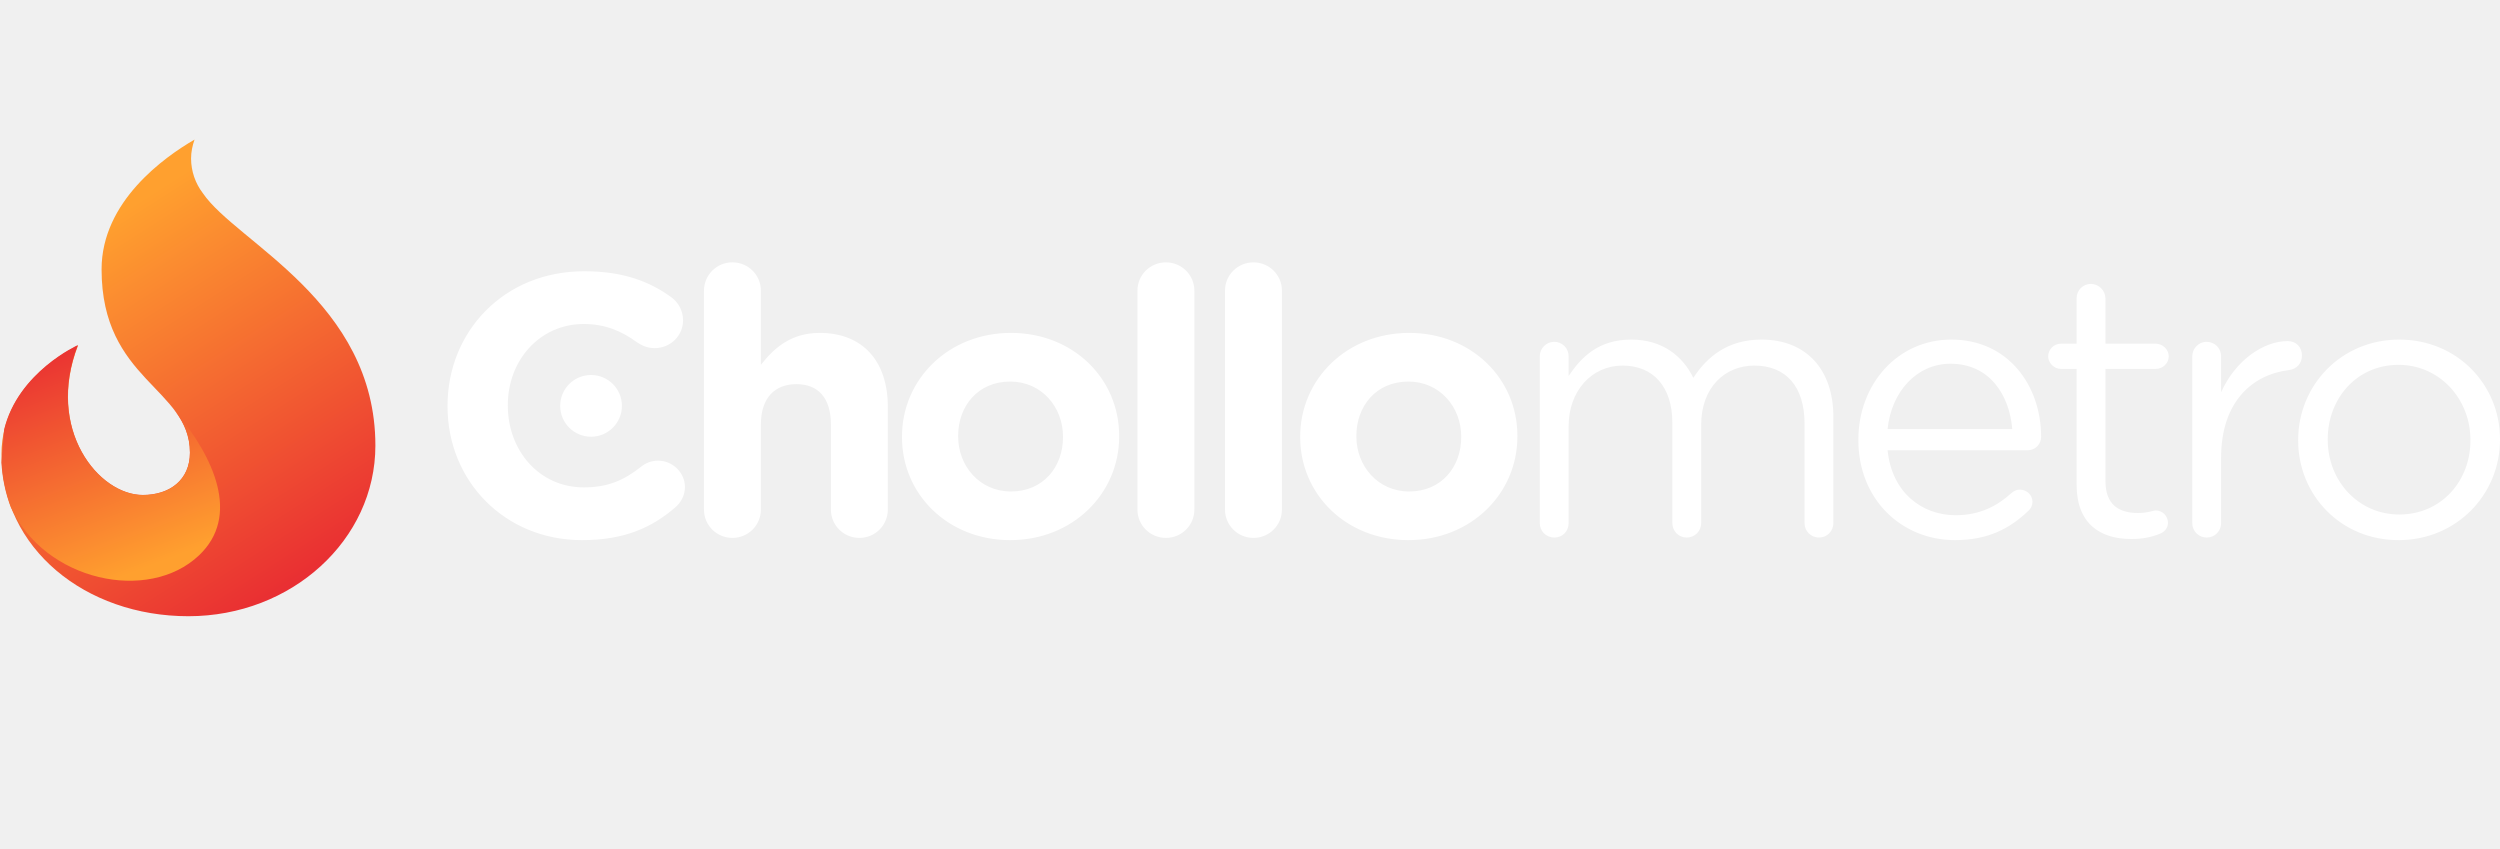
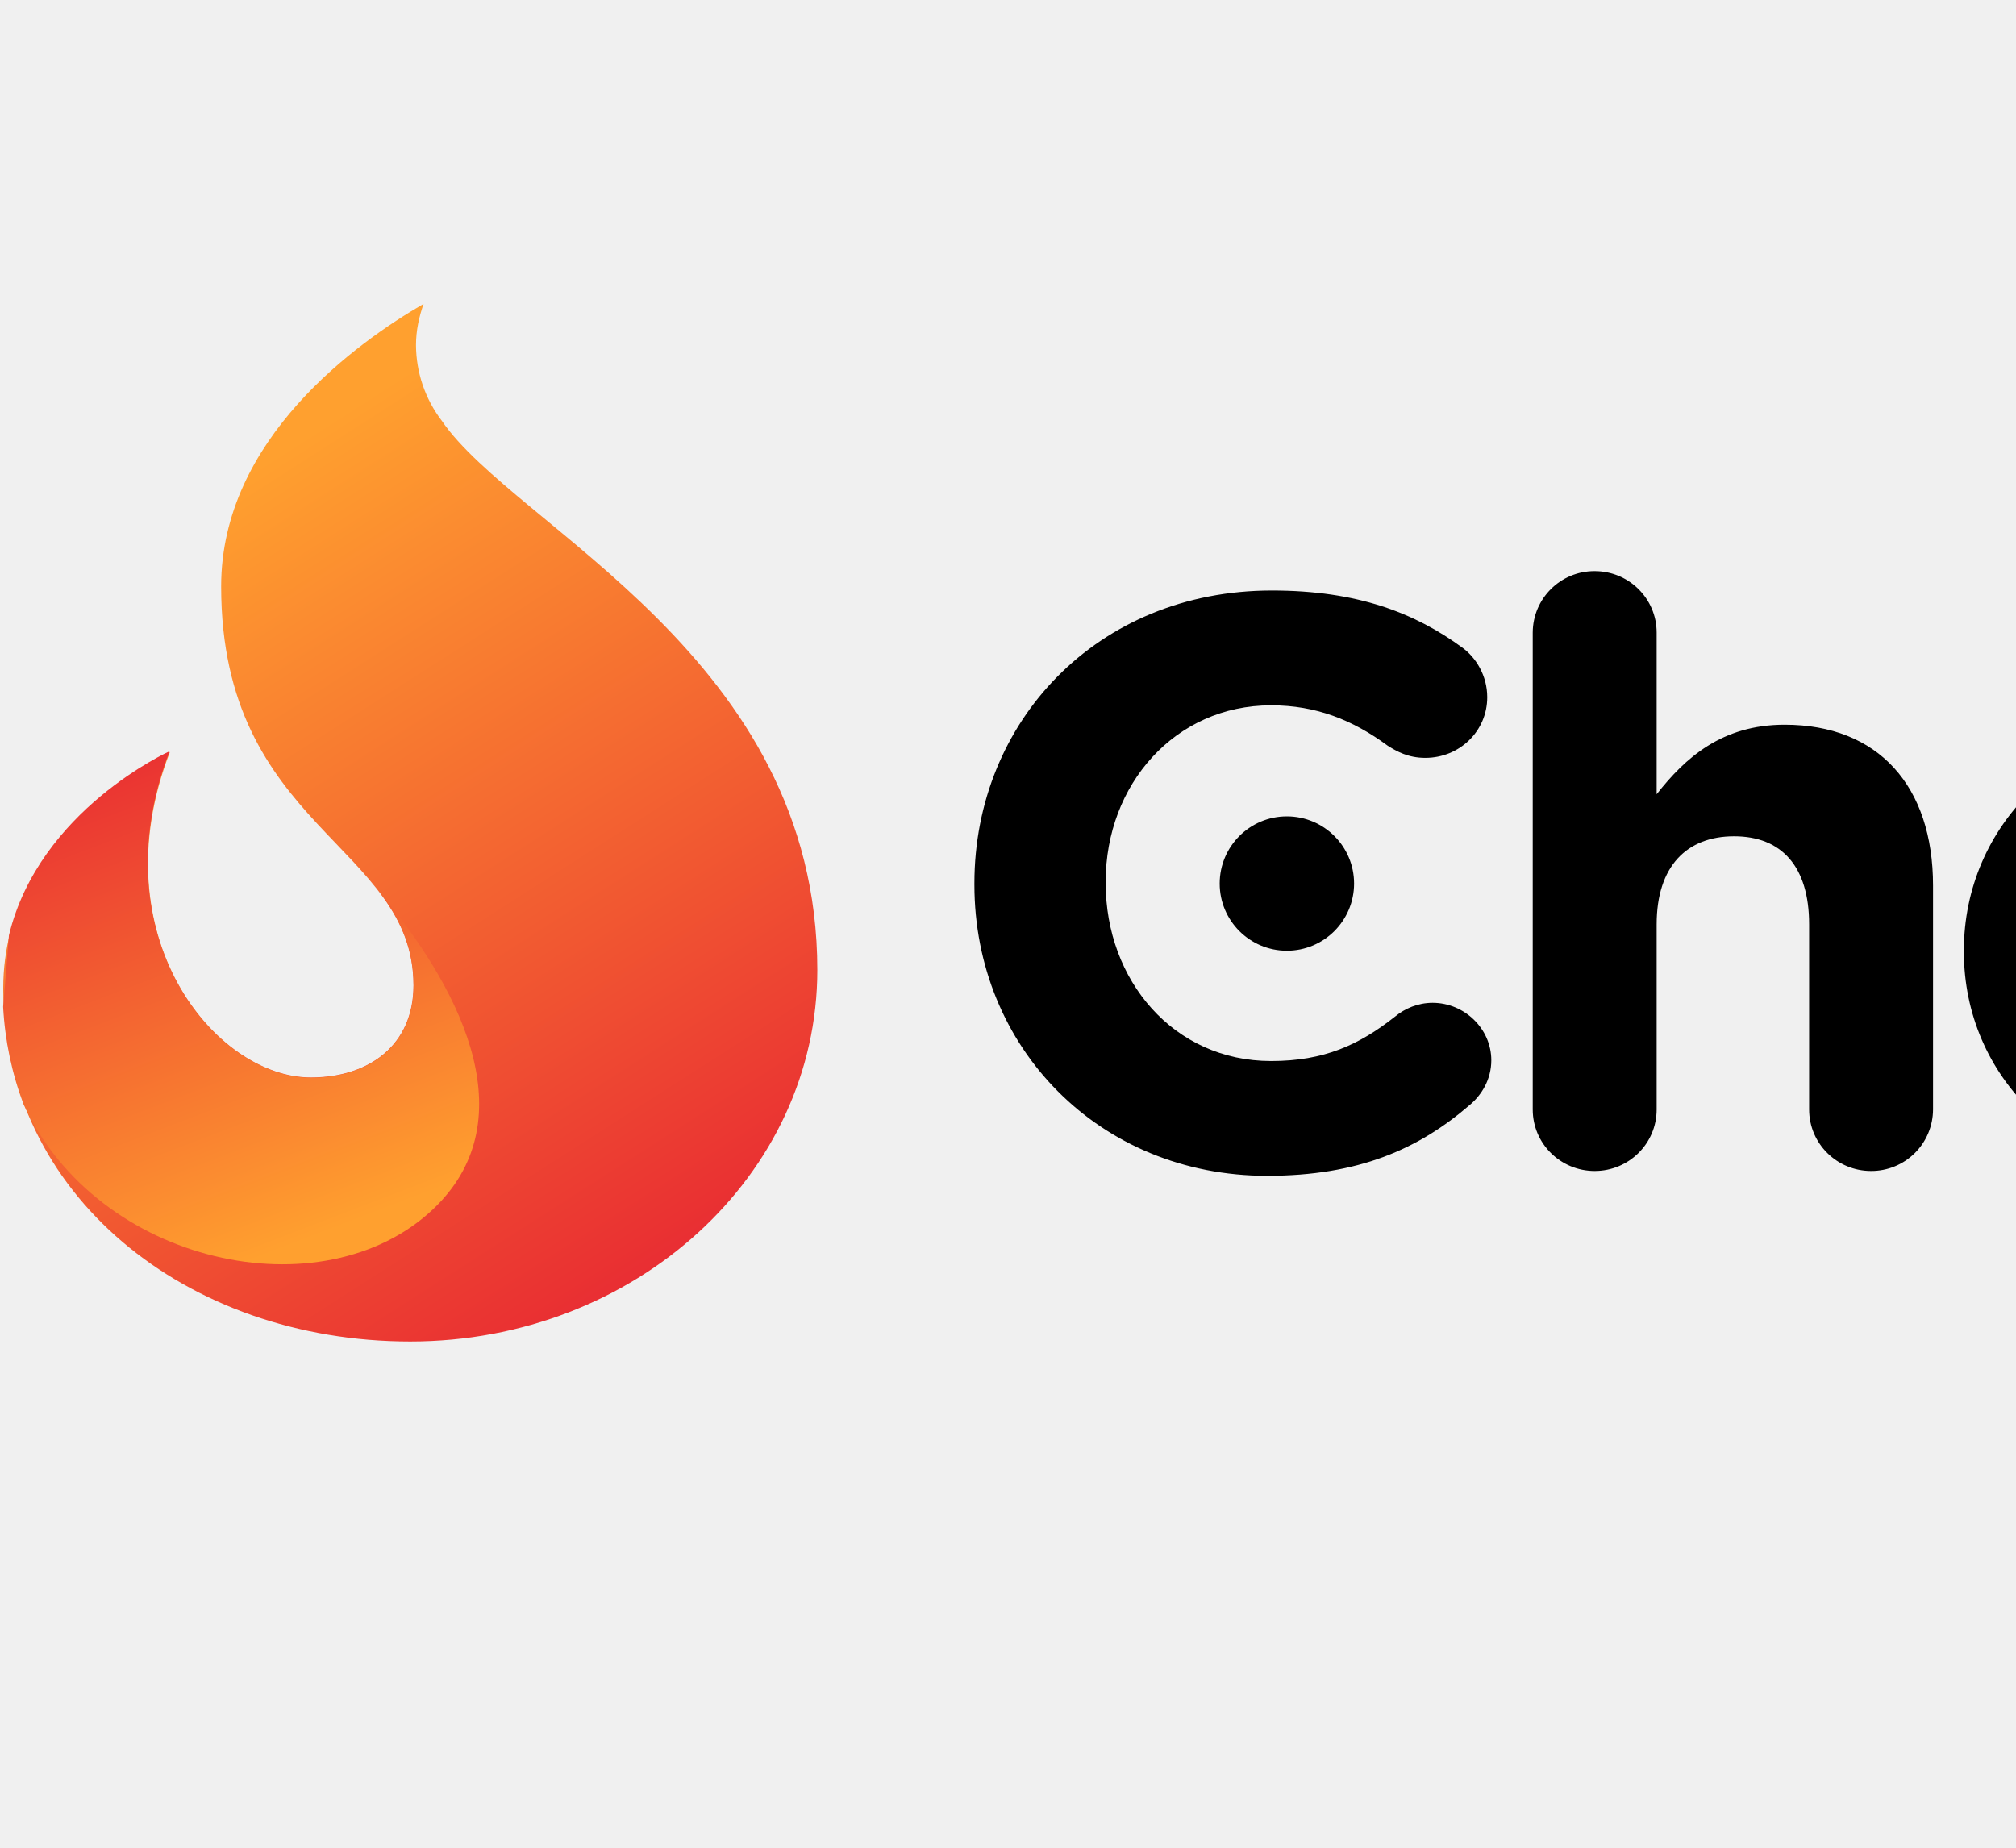
- <svg xmlns="http://www.w3.org/2000/svg" width="162" height="55" fill="none">
+ <svg xmlns="http://www.w3.org/2000/svg" width="60" height="55" fill="none">
  <g clip-path="url(#clip0)" fill-rule="evenodd" clip-rule="evenodd">
    <path d="M12.381 10.271c0-.431.09-.839.226-1.226-1.958 1.134-6.025 4.017-6.025 8.408 0 7.21 5.723 7.682 5.723 11.879 0 1.772-1.316 2.74-3.053 2.74-2.86 0-6.305-4.243-4.196-9.685 0 0-4.96 2.217-4.96 7.035 0 6.106 5.424 10.509 12.114 10.509 6.691 0 12.115-4.95 12.115-11.056 0-9.335-9.011-13.167-11.178-16.353a3.733 3.733 0 01-.766-2.25z" fill="url(#paint0_linear)" />
    <path d="M.7 32.87c2.207 4.789 8.91 6.223 12.19 3.123 2.69-2.545 1.019-6.314-1.567-9.406.588.783.989 1.633.989 2.744 0 1.778-1.319 2.75-3.06 2.75-2.864 0-6.317-4.258-4.204-9.72 0 0-3.878 1.74-4.782 5.48-.044.586-.103 1.316-.173 2.127A9.682 9.682 0 00.7 32.87z" fill="url(#paint1_linear)" />
-     <path d="M37.711 35C32.713 35 29 31.174 29 26.337v-.048c0-4.789 3.64-8.712 8.857-8.712 2.547 0 4.27.674 5.678 1.71.388.288.728.817.728 1.467 0 1.01-.825 1.805-1.844 1.805-.51 0-.85-.193-1.117-.361-1.043-.77-2.135-1.203-3.47-1.203-2.863 0-4.925 2.358-4.925 5.246v.048c0 2.887 2.014 5.294 4.925 5.294 1.578 0 2.621-.481 3.689-1.324.29-.24.68-.409 1.116-.409.946 0 1.747.77 1.747 1.709 0 .577-.291 1.035-.631 1.323C42.224 34.206 40.429 35 37.711 35zm.589-6.7a2 2 0 110-4 2 2 0 010 4zm7.317 4.727c0 1.01.825 1.829 1.844 1.829 1.02 0 1.844-.819 1.844-1.83v-5.51c0-1.733.898-2.623 2.305-2.623 1.408 0 2.233.89 2.233 2.623v5.51c0 1.011.825 1.83 1.844 1.83a1.836 1.836 0 001.844-1.83v-6.665c0-2.96-1.626-4.789-4.416-4.789-1.869 0-2.96.987-3.81 2.07v-4.813c0-1.01-.825-1.829-1.844-1.829a1.836 1.836 0 00-1.844 1.829v14.198zM65.461 35c-4.028 0-7.012-2.96-7.012-6.666v-.048c0-3.706 3.009-6.714 7.06-6.714 4.029 0 7.013 2.96 7.013 6.666v.048c0 3.706-3.009 6.714-7.06 6.714zm.049-3.152c2.11 0 3.373-1.613 3.373-3.514v-.048c0-1.901-1.383-3.561-3.422-3.561-2.11 0-3.373 1.612-3.373 3.513v.048c0 1.901 1.383 3.562 3.422 3.562zm8.197 1.179c0 1.01.825 1.829 1.844 1.829 1.02 0 1.844-.819 1.844-1.83V18.83c0-1.01-.825-1.829-1.844-1.829-1.02 0-1.844.818-1.844 1.829v14.198zm5.673 0c0 1.01.825 1.829 1.845 1.829a1.836 1.836 0 001.844-1.83V18.83c0-1.01-.825-1.829-1.844-1.829-1.02 0-1.845.818-1.845 1.829v14.198zM91.266 35c-4.028 0-7.013-2.96-7.013-6.666v-.048c0-3.706 3.01-6.714 7.061-6.714 4.028 0 7.013 2.96 7.013 6.666v.048c0 3.706-3.009 6.714-7.061 6.714zm.048-3.152c2.111 0 3.373-1.613 3.373-3.514v-.048c0-1.901-1.383-3.561-3.421-3.561-2.111 0-3.373 1.612-3.373 3.513v.048c0 1.901 1.383 3.562 3.421 3.562zm8.464 2.045c0 .53.413.939.947.939.533 0 .922-.41.922-.939v-6.28c0-2.287 1.504-3.923 3.494-3.923 1.99 0 3.227 1.371 3.227 3.706v6.497c0 .53.413.939.922.939.534 0 .946-.41.946-.939V27.54c0-2.454 1.553-3.85 3.446-3.85 2.038 0 3.252 1.347 3.252 3.754v6.449c0 .53.412.939.946.939.509 0 .922-.41.922-.939v-6.882c0-3.08-1.771-5.006-4.659-5.006-2.184 0-3.518 1.107-4.416 2.479-.68-1.396-1.99-2.479-4.028-2.479-2.111 0-3.227 1.131-4.052 2.359v-1.276a.929.929 0 00-.947-.938.939.939 0 00-.922.938v10.805zm22.538-6.088h8.08c-.194-2.262-1.504-4.235-4.004-4.235-2.183 0-3.833 1.804-4.076 4.235zm9.099 5.318c-1.189 1.131-2.596 1.877-4.731 1.877-3.446 0-6.261-2.623-6.261-6.473v-.048c0-3.586 2.548-6.474 6.018-6.474 3.712 0 5.824 3.008 5.824 6.305a.867.867 0 01-.874.867h-9.075c.267 2.695 2.184 4.21 4.416 4.21 1.553 0 2.694-.6 3.616-1.443.145-.12.315-.217.533-.217.461 0 .825.361.825.794a.796.796 0 01-.291.602zm6.693 1.805c.728 0 1.31-.12 1.844-.337.316-.12.534-.385.534-.722a.805.805 0 00-.801-.794c-.145 0-.485.168-1.14.168-1.262 0-2.111-.553-2.111-2.07v-7.267h3.251c.461 0 .849-.36.849-.818 0-.433-.388-.818-.849-.818h-3.251v-2.936a.96.96 0 00-.947-.938.923.923 0 00-.922.938v2.936h-1.019a.83.83 0 00-.825.818c0 .433.388.818.825.818h1.019v7.508c0 2.527 1.529 3.514 3.543 3.514zm3.951-1.035V23.088c0-.505.412-.938.922-.938.534 0 .946.409.946.938v2.334c.922-2.07 2.742-3.32 4.319-3.32.558 0 .922.409.922.938 0 .506-.339.866-.825.939-2.426.288-4.416 2.093-4.416 5.679v4.235a.923.923 0 01-.922.939.928.928 0 01-.946-.939zM155.424 35c-3.761 0-6.503-2.936-6.503-6.45v-.047c0-3.514 2.766-6.498 6.552-6.498 3.761 0 6.527 2.936 6.527 6.45v.048c0 3.513-2.79 6.497-6.576 6.497zm.049-1.66c2.717 0 4.61-2.166 4.61-4.79v-.047c0-2.671-2.014-4.861-4.659-4.861-2.717 0-4.586 2.19-4.586 4.813v.048c0 2.67 1.99 4.837 4.635 4.837z" fill="#fff" />
+     <path d="M37.711 35C32.713 35 29 31.174 29 26.337v-.048c0-4.789 3.64-8.712 8.857-8.712 2.547 0 4.27.674 5.678 1.71.388.288.728.817.728 1.467 0 1.01-.825 1.805-1.844 1.805-.51 0-.85-.193-1.117-.361-1.043-.77-2.135-1.203-3.47-1.203-2.863 0-4.925 2.358-4.925 5.246v.048c0 2.887 2.014 5.294 4.925 5.294 1.578 0 2.621-.481 3.689-1.324.29-.24.68-.409 1.116-.409.946 0 1.747.77 1.747 1.709 0 .577-.291 1.035-.631 1.323C42.224 34.206 40.429 35 37.711 35zm.589-6.7a2 2 0 110-4 2 2 0 010 4zm7.317 4.727c0 1.01.825 1.829 1.844 1.829 1.02 0 1.844-.819 1.844-1.83v-5.51c0-1.733.898-2.623 2.305-2.623 1.408 0 2.233.89 2.233 2.623v5.51c0 1.011.825 1.83 1.844 1.83a1.836 1.836 0 001.844-1.83v-6.665c0-2.96-1.626-4.789-4.416-4.789-1.869 0-2.96.987-3.81 2.07v-4.813c0-1.01-.825-1.829-1.844-1.829a1.836 1.836 0 00-1.844 1.829v14.198zM65.461 35c-4.028 0-7.012-2.96-7.012-6.666v-.048c0-3.706 3.009-6.714 7.06-6.714 4.029 0 7.013 2.96 7.013 6.666v.048c0 3.706-3.009 6.714-7.06 6.714zm.049-3.152c2.11 0 3.373-1.613 3.373-3.514v-.048c0-1.901-1.383-3.561-3.422-3.561-2.11 0-3.373 1.612-3.373 3.513v.048c0 1.901 1.383 3.562 3.422 3.562zm8.197 1.179c0 1.01.825 1.829 1.844 1.829 1.02 0 1.844-.819 1.844-1.83V18.83c0-1.01-.825-1.829-1.844-1.829-1.02 0-1.844.818-1.844 1.829v14.198zm5.673 0c0 1.01.825 1.829 1.845 1.829a1.836 1.836 0 001.844-1.83V18.83c0-1.01-.825-1.829-1.844-1.829-1.02 0-1.845.818-1.845 1.829v14.198zM91.266 35c-4.028 0-7.013-2.96-7.013-6.666v-.048c0-3.706 3.01-6.714 7.061-6.714 4.028 0 7.013 2.96 7.013 6.666v.048c0 3.706-3.009 6.714-7.061 6.714zm.048-3.152c2.111 0 3.373-1.613 3.373-3.514v-.048c0-1.901-1.383-3.561-3.421-3.561-2.111 0-3.373 1.612-3.373 3.513v.048c0 1.901 1.383 3.562 3.421 3.562zm8.464 2.045c0 .53.413.939.947.939.533 0 .922-.41.922-.939v-6.28c0-2.287 1.504-3.923 3.494-3.923 1.99 0 3.227 1.371 3.227 3.706v6.497c0 .53.413.939.922.939.534 0 .946-.41.946-.939V27.54c0-2.454 1.553-3.85 3.446-3.85 2.038 0 3.252 1.347 3.252 3.754v6.449c0 .53.412.939.946.939.509 0 .922-.41.922-.939v-6.882c0-3.08-1.771-5.006-4.659-5.006-2.184 0-3.518 1.107-4.416 2.479-.68-1.396-1.99-2.479-4.028-2.479-2.111 0-3.227 1.131-4.052 2.359v-1.276a.929.929 0 00-.947-.938.939.939 0 00-.922.938v10.805zm22.538-6.088h8.08c-.194-2.262-1.504-4.235-4.004-4.235-2.183 0-3.833 1.804-4.076 4.235zm9.099 5.318c-1.189 1.131-2.596 1.877-4.731 1.877-3.446 0-6.261-2.623-6.261-6.473v-.048c0-3.586 2.548-6.474 6.018-6.474 3.712 0 5.824 3.008 5.824 6.305a.867.867 0 01-.874.867h-9.075c.267 2.695 2.184 4.21 4.416 4.21 1.553 0 2.694-.6 3.616-1.443.145-.12.315-.217.533-.217.461 0 .825.361.825.794a.796.796 0 01-.291.602zm6.693 1.805c.728 0 1.31-.12 1.844-.337.316-.12.534-.385.534-.722a.805.805 0 00-.801-.794c-.145 0-.485.168-1.14.168-1.262 0-2.111-.553-2.111-2.07v-7.267h3.251c.461 0 .849-.36.849-.818 0-.433-.388-.818-.849-.818h-3.251v-2.936a.96.96 0 00-.947-.938.923.923 0 00-.922.938v2.936h-1.019a.83.83 0 00-.825.818c0 .433.388.818.825.818h1.019v7.508c0 2.527 1.529 3.514 3.543 3.514zm3.951-1.035V23.088c0-.505.412-.938.922-.938.534 0 .946.409.946.938v2.334c.922-2.07 2.742-3.32 4.319-3.32.558 0 .922.409.922.938 0 .506-.339.866-.825.939-2.426.288-4.416 2.093-4.416 5.679v4.235a.923.923 0 01-.922.939.928.928 0 01-.946-.939zM155.424 35c-3.761 0-6.503-2.936-6.503-6.45v-.047c0-3.514 2.766-6.498 6.552-6.498 3.761 0 6.527 2.936 6.527 6.45v.048c0 3.513-2.79 6.497-6.576 6.497zm.049-1.66c2.717 0 4.61-2.166 4.61-4.79v-.047c0-2.671-2.014-4.861-4.659-4.861-2.717 0-4.586 2.19-4.586 4.813v.048c0 2.67 1.99 4.837 4.635 4.837z" fill="#000" />
  </g>
  <defs>
    <linearGradient id="paint0_linear" x1="8.512" y1="13.357" x2="28.524" y2="44.636" gradientUnits="userSpaceOnUse">
      <stop stop-color="#FFA02F" />
      <stop offset="1" stop-color="#E00034" />
    </linearGradient>
    <linearGradient id="paint1_linear" x1="9.918" y1="36.607" x2="2.003" y2="15.977" gradientUnits="userSpaceOnUse">
      <stop stop-color="#FFA02F" />
      <stop offset="1" stop-color="#E00034" />
    </linearGradient>
    <clipPath id="clip0">
-       <path fill="#fff" d="M0 0h162v55H0z" />
+       <path fill="#000" d="M0 0h162v55H0z" />
    </clipPath>
  </defs>
</svg>
